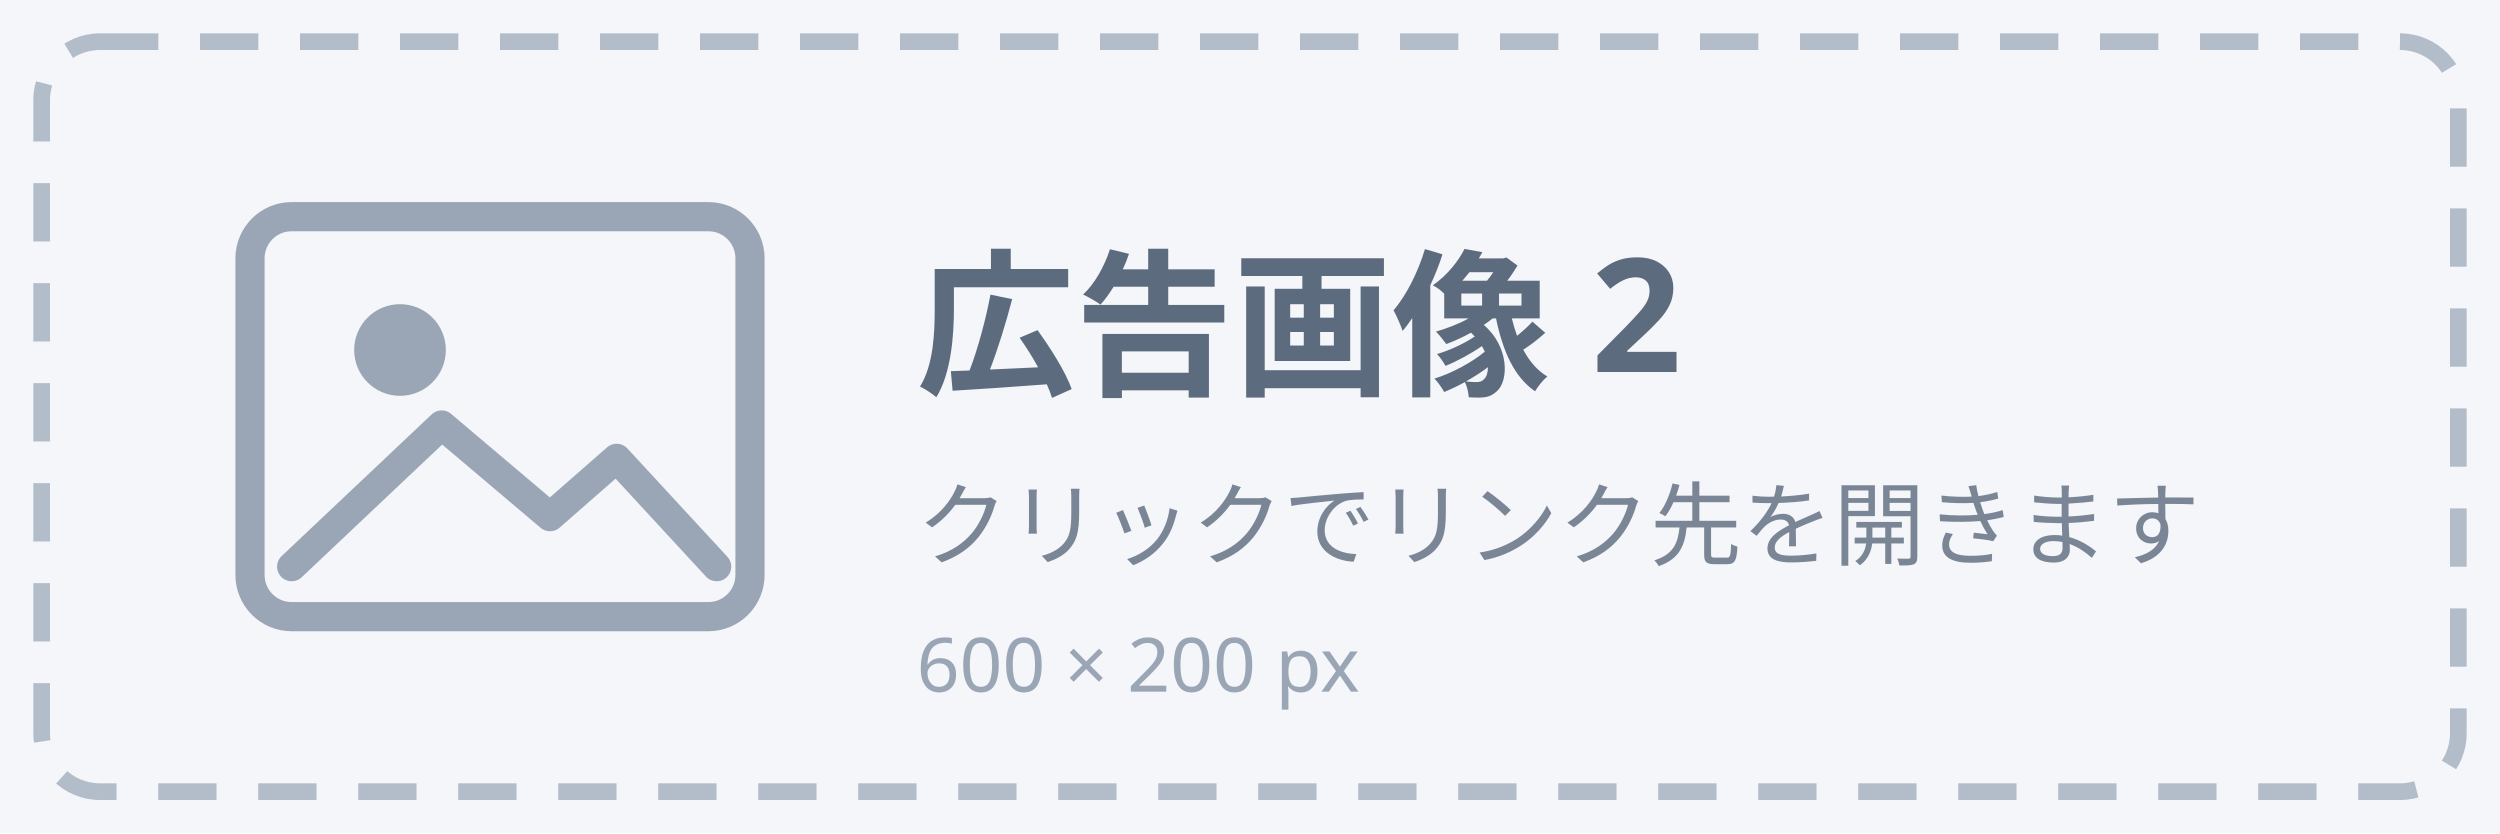
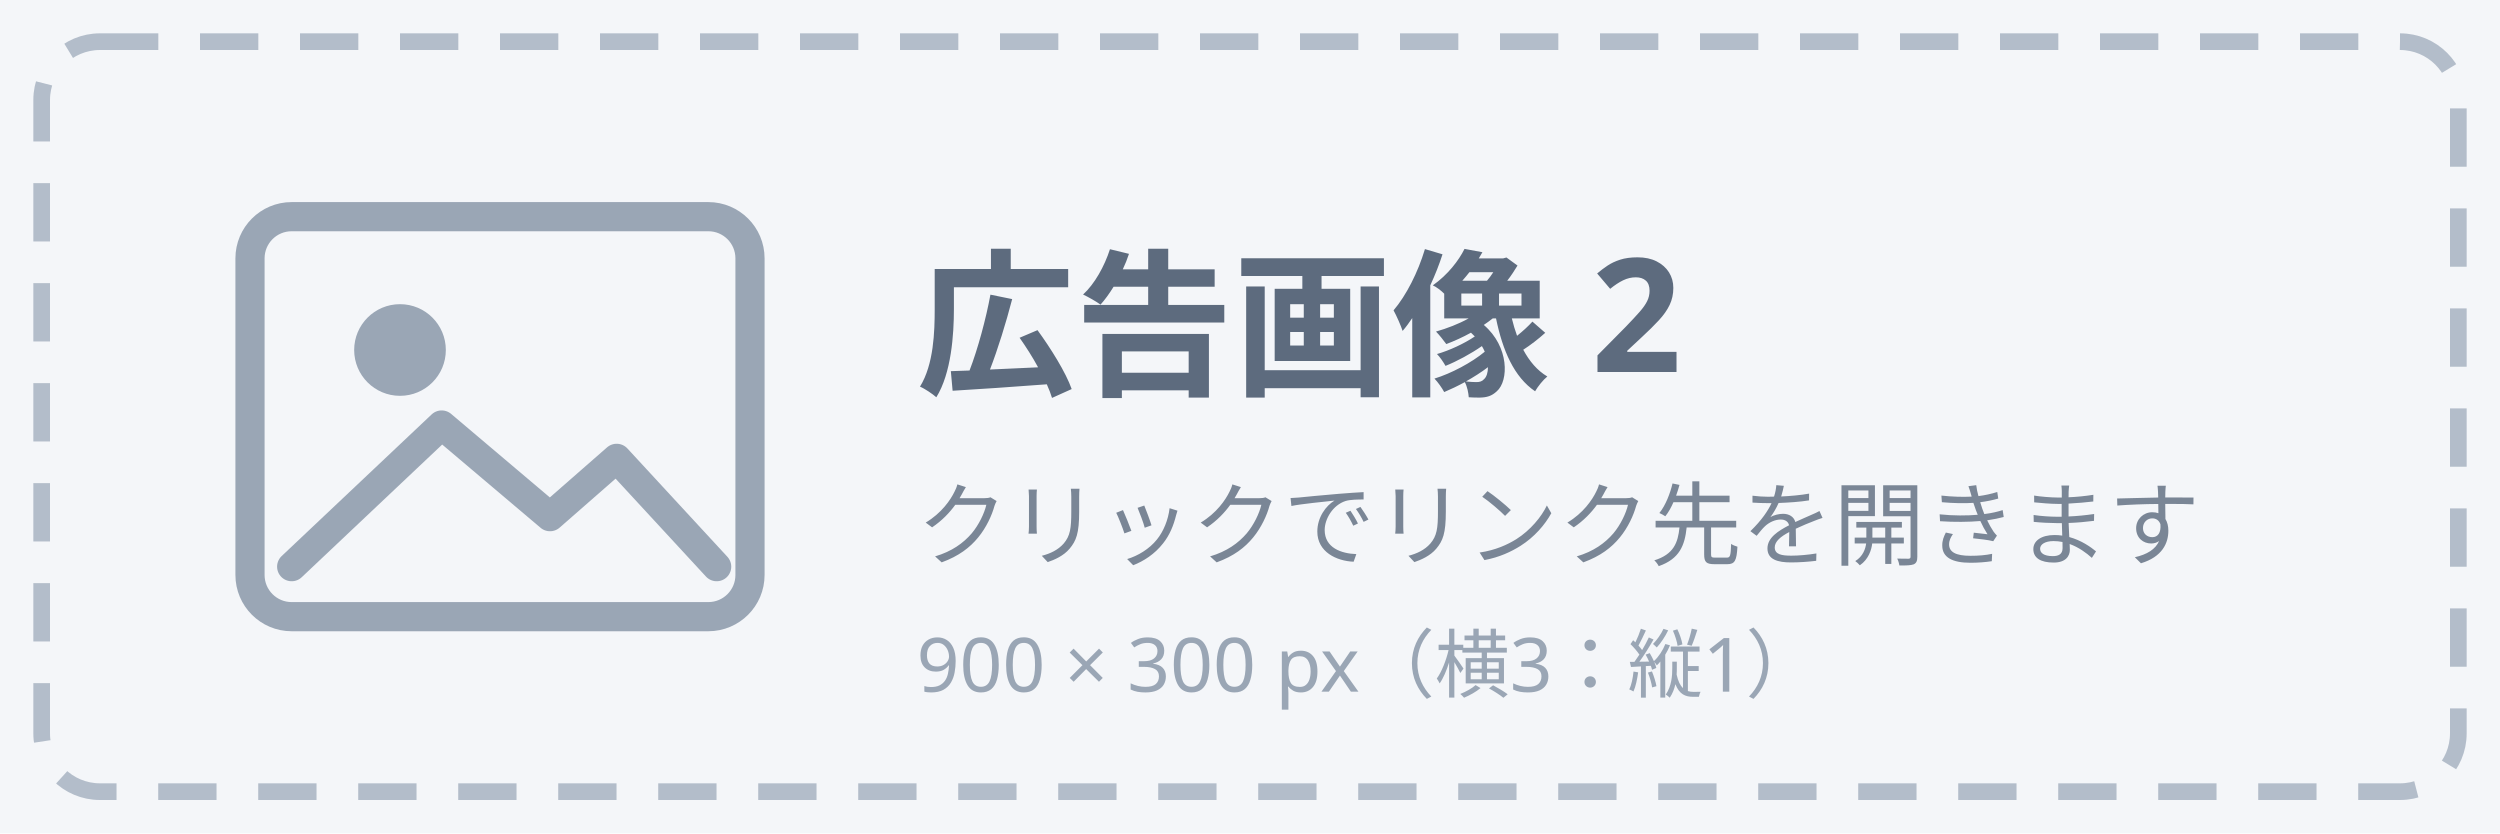
<svg xmlns="http://www.w3.org/2000/svg" width="600" height="200" viewBox="0 0 600 200">
  <rect width="600" height="200" fill="#F4F6F9" />
  <rect x="10" y="10" width="580" height="180" rx="14" fill="none" stroke="#B3BDCA" stroke-width="4" stroke-dasharray="14 10" />
  <g transform="translate(60 52)" fill="none" stroke="#9AA6B5" stroke-width="7" stroke-linejoin="round">
    <rect x="0" y="0" width="120" height="96" rx="10" />
    <circle cx="36" cy="32" r="11" fill="#9AA6B5" stroke="none" />
    <path d="M10 84 L46 50 L72 72 L88 58 L112 84" stroke-linecap="round" />
  </g>
  <text x="220" y="92" font-family="sans-serif" font-size="38" font-weight="700" fill="#5D6B7E">広告画像 2</text>
  <text x="220" y="134" font-family="sans-serif" font-size="22" fill="#7A8696">クリックでリンク先を開きます</text>
-   <text x="220" y="166" font-family="sans-serif" font-size="18" fill="#9AA6B5">600 × 200 px</text>
+   <text x="220" y="166" font-family="sans-serif" font-size="18" fill="#9AA6B5">900 × 300 px（横3：縦1）</text>
</svg>
